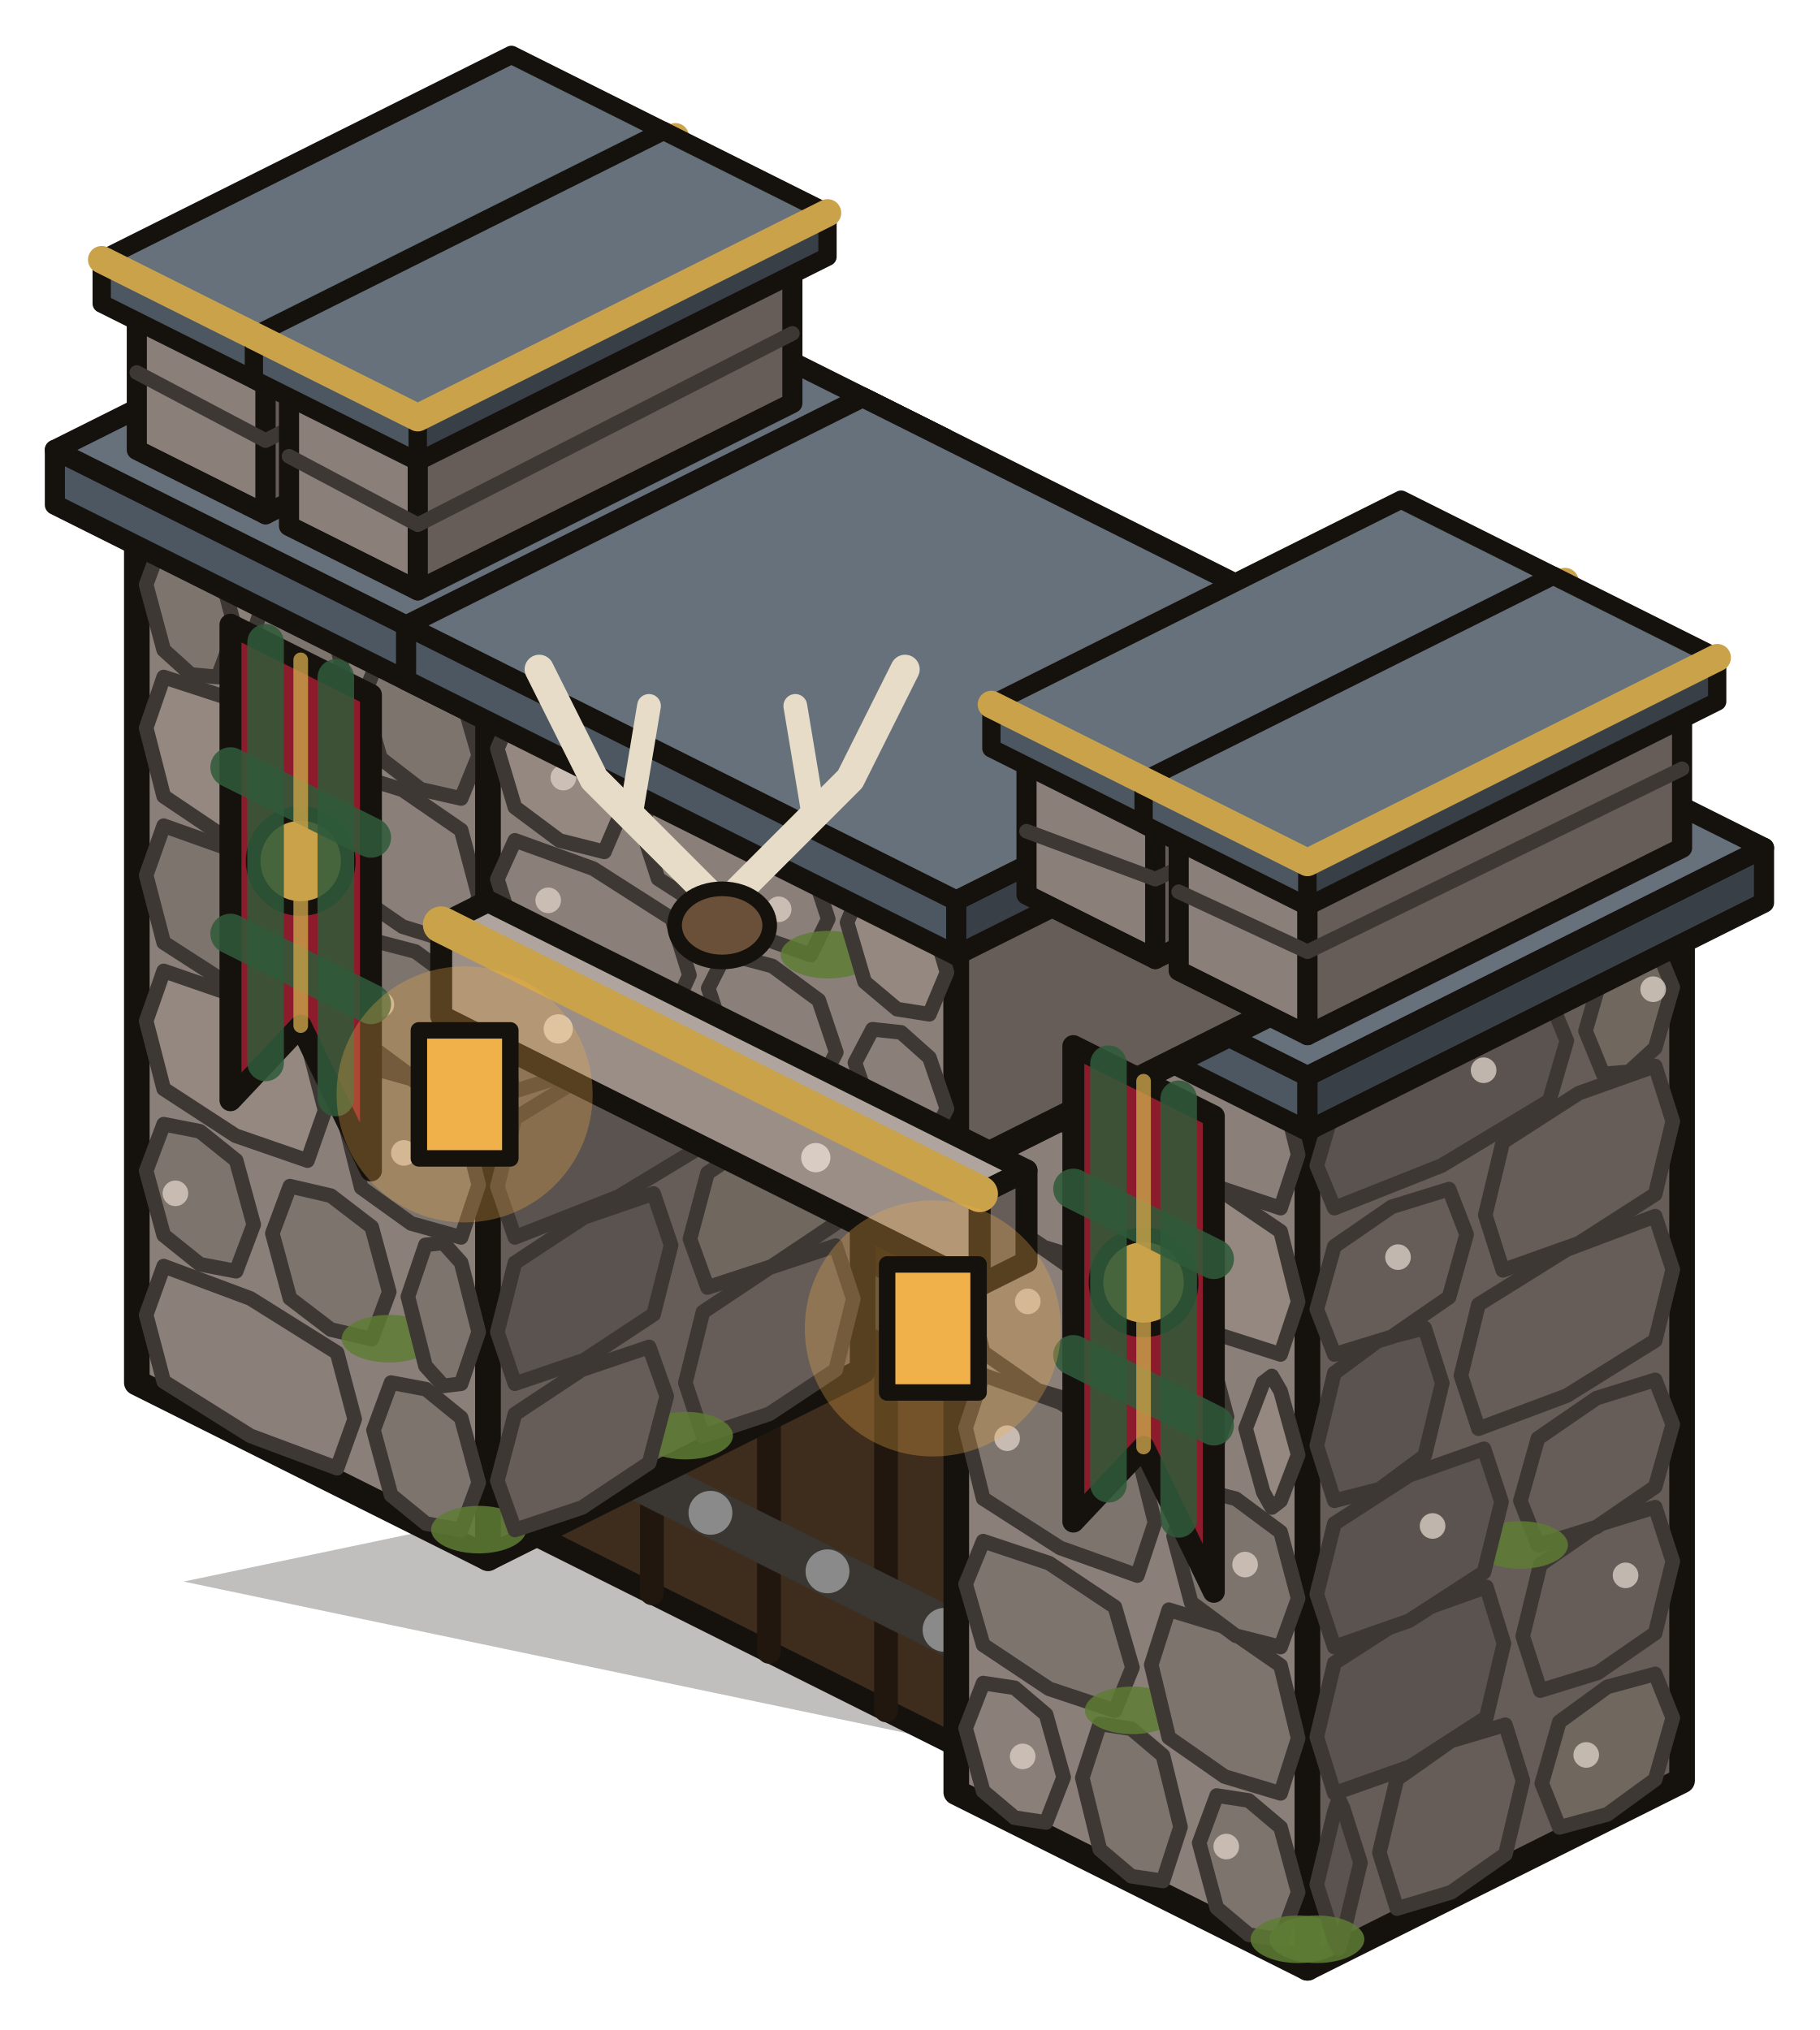
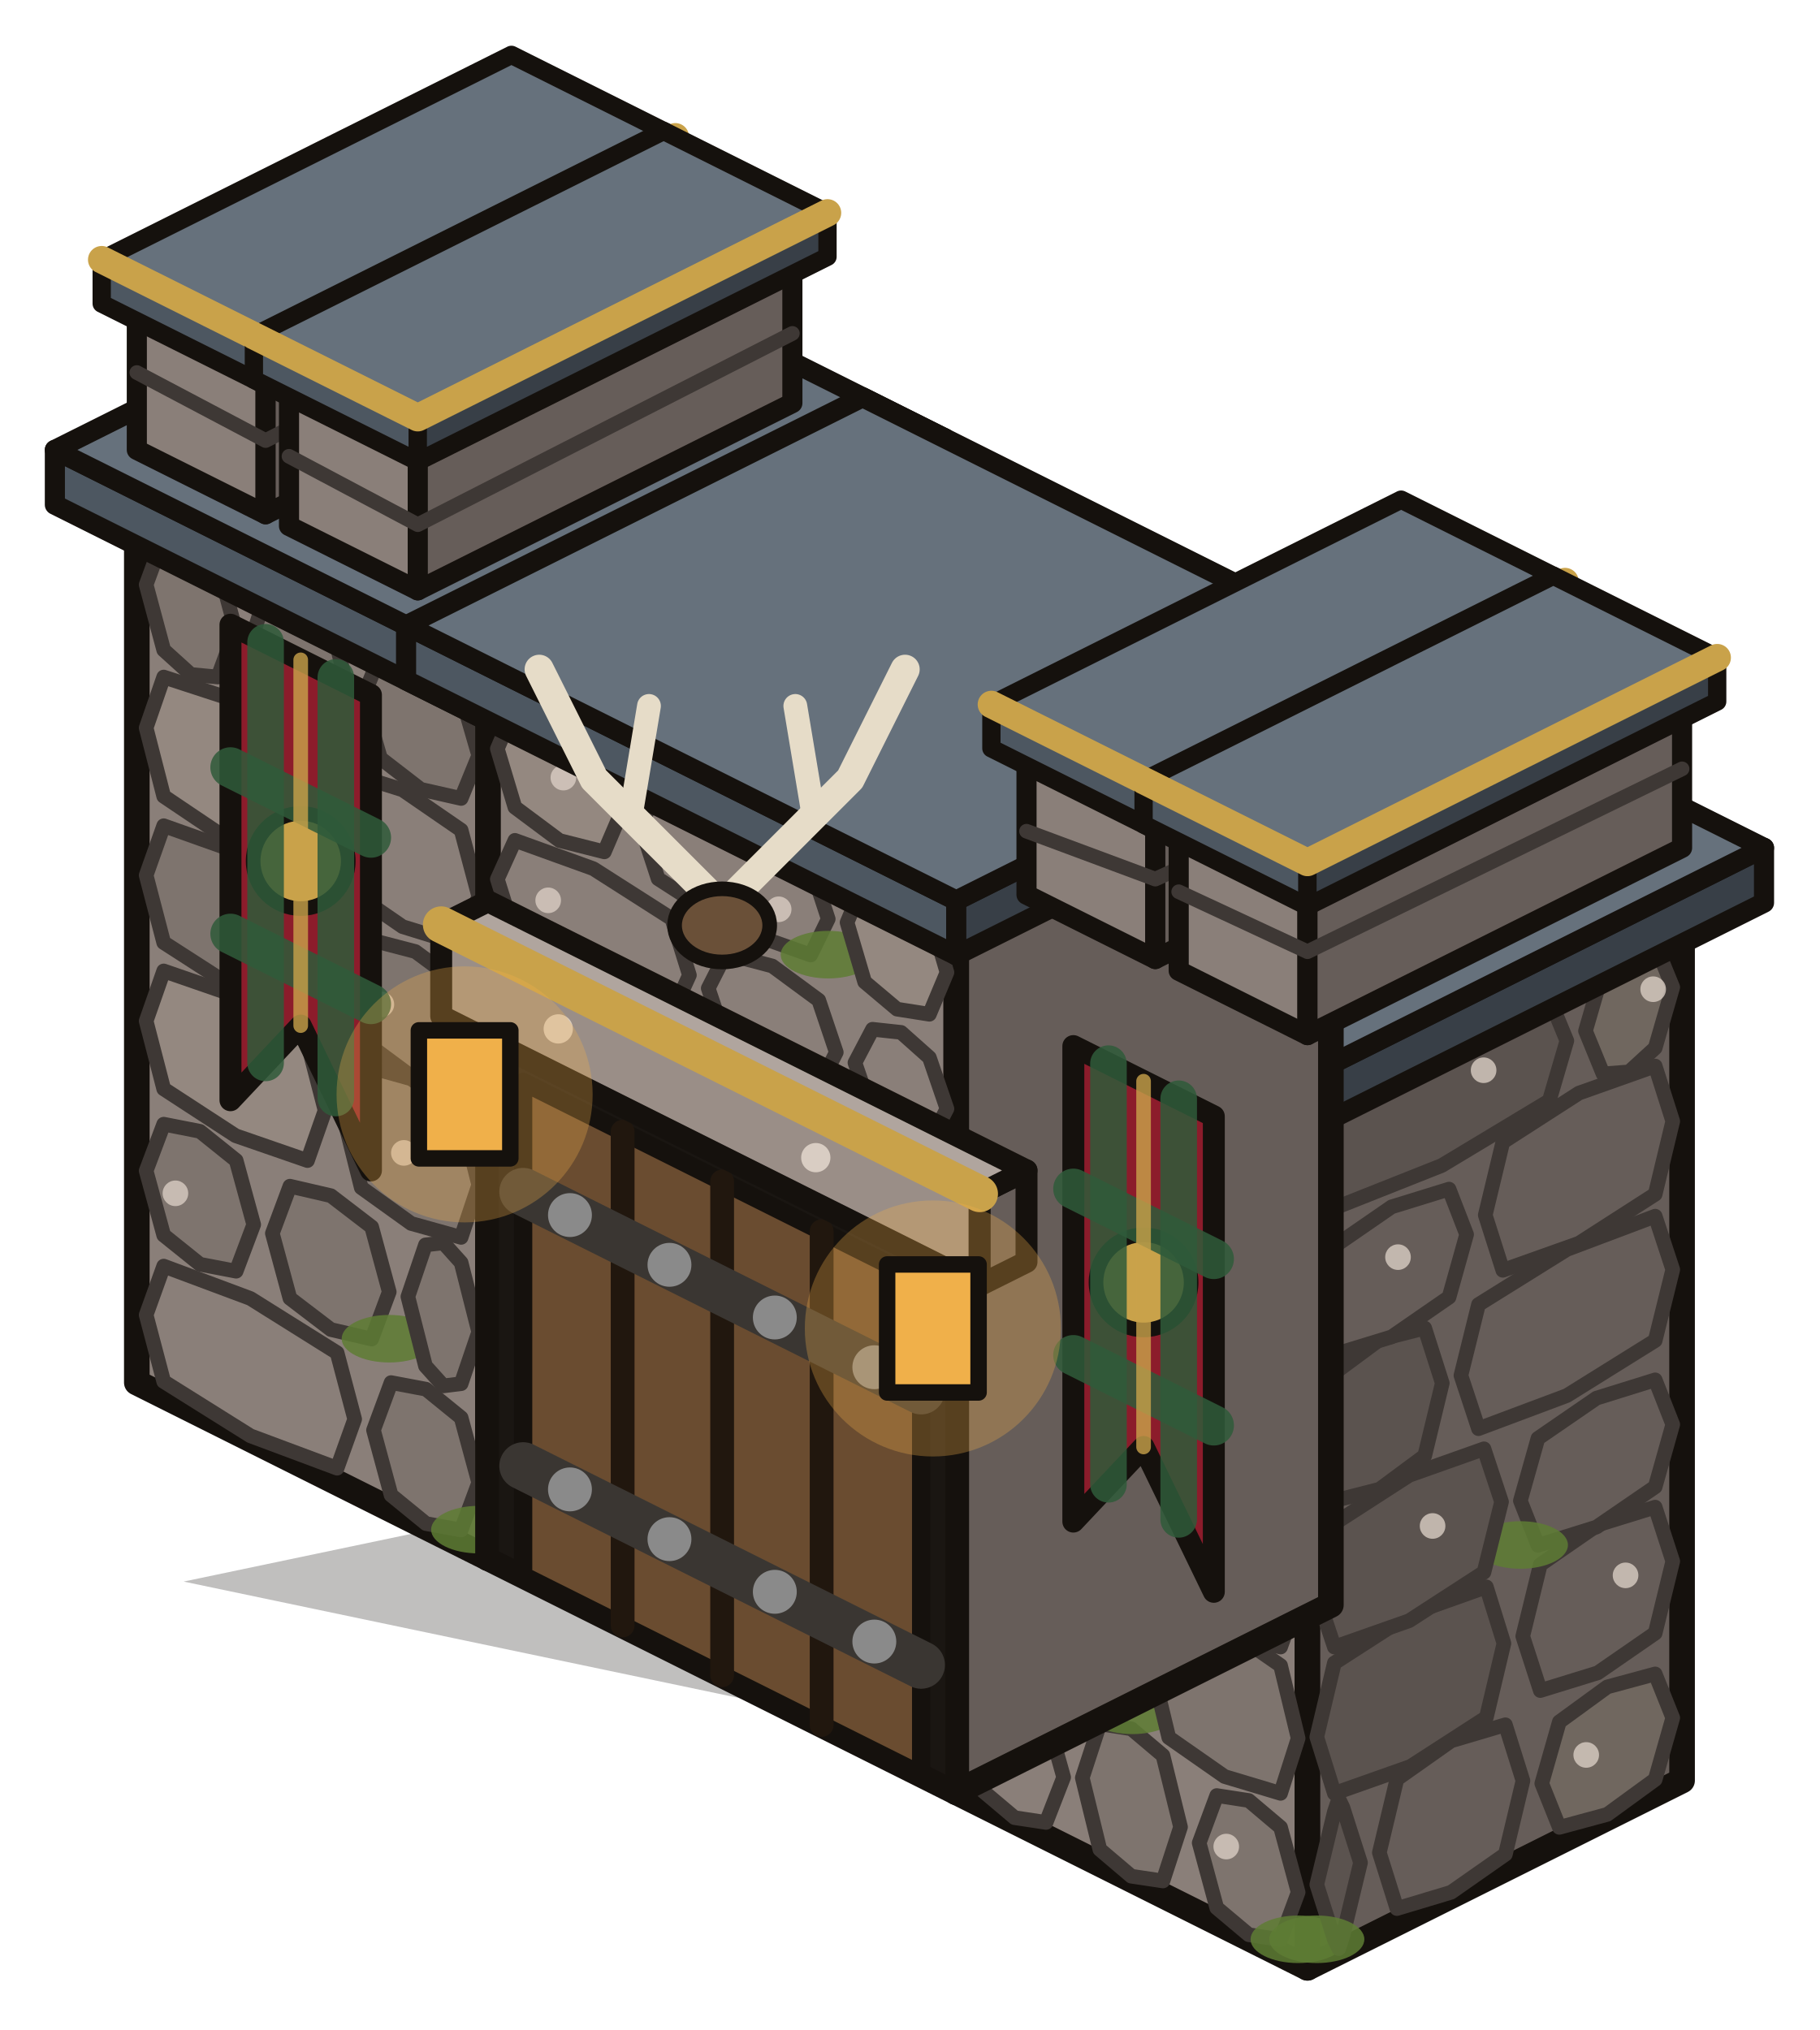
<svg xmlns="http://www.w3.org/2000/svg" width="199" height="222" viewBox="-49.72 -86.48 99.5 111">
  <polygon points="0,-8.32 39.68,0 0,8.32 -39.68,0" fill="#2a2826" opacity="0.3" />
-   <polygon points="-20.48,-2.56 5.12,10.24 5.12,-18.76 -20.48,-31.56" fill="#3e2c1c" stroke="#15110d" stroke-width="1.2" stroke-linejoin="round" />
-   <polygon points="5.12,10.24 10.24,7.68 10.24,-21.32 5.12,-18.76" fill="#2a1e12" stroke="#15110d" stroke-width="1.2" stroke-linejoin="round" />
-   <polygon points="-15.36,-34.12 10.24,-21.32 5.12,-18.76 -20.48,-31.56" fill="#6a4c30" stroke="#15110d" stroke-width="1.2" stroke-linejoin="round" />
-   <polyline points="-14.08,0.64 -14.08,-28.36" fill="none" stroke="#21170e" stroke-width="1.3" stroke-linecap="round" stroke-linejoin="round" />
-   <polyline points="-7.68,3.84 -7.68,-25.16" fill="none" stroke="#21170e" stroke-width="1.3" stroke-linecap="round" stroke-linejoin="round" />
-   <polyline points="-1.28,7.04 -1.28,-21.96" fill="none" stroke="#21170e" stroke-width="1.3" stroke-linecap="round" stroke-linejoin="round" />
-   <polyline points="-20.48,-8.56 5.12,4.24" fill="none" stroke="#3a3632" stroke-width="2.6" stroke-linecap="round" stroke-linejoin="round" />
-   <polyline points="-20.48,-24.56 5.12,-11.76" fill="none" stroke="#3a3632" stroke-width="2.6" stroke-linecap="round" stroke-linejoin="round" />
-   <ellipse cx="-17.28" cy="-6.96" rx="1.2" ry="1.2" fill="#8a8a8a" />
-   <ellipse cx="-10.88" cy="-3.76" rx="1.2" ry="1.2" fill="#8a8a8a" />
-   <ellipse cx="-4.48" cy="-0.56" rx="1.2" ry="1.2" fill="#8a8a8a" />
-   <ellipse cx="1.92" cy="2.64" rx="1.2" ry="1.2" fill="#8a8a8a" />
-   <ellipse cx="-17.28" cy="-22.96" rx="1.2" ry="1.2" fill="#8a8a8a" />
-   <ellipse cx="-10.88" cy="-19.76" rx="1.2" ry="1.2" fill="#8a8a8a" />
-   <ellipse cx="-4.48" cy="-16.56" rx="1.2" ry="1.2" fill="#8a8a8a" />
-   <ellipse cx="1.92" cy="-13.36" rx="1.2" ry="1.2" fill="#8a8a8a" />
  <polygon points="-42.24,-10.88 -23.04,-1.28 -23.04,-49.28 -42.24,-58.88" fill="#8a7f79" stroke="#15110d" stroke-width="1.4" stroke-linejoin="round" />
  <polygon points="-23.04,-1.28 -2.56,-11.52 -2.56,-59.52 -23.04,-49.28" fill="#665d59" stroke="#15110d" stroke-width="1.4" stroke-linejoin="round" />
  <polygon points="-21.76,-69.12 -2.56,-59.52 -23.04,-49.28 -42.24,-58.88" fill="#a89c95" stroke="#15110d" stroke-width="1.4" stroke-linejoin="round" />
  <polygon points="-40.77,-10.94 -36.03,-7.97 -31.29,-6.2 -30.33,-8.88 -31.29,-12.51 -36.03,-15.48 -40.77,-17.25 -41.73,-14.58" fill="#8a7f79" stroke="#3e3835" stroke-width="0.8" stroke-linejoin="round" />
  <polygon points="-28.34,-4.73 -26.43,-3.17 -24.51,-2.82 -23.55,-5.41 -24.51,-8.96 -26.43,-10.52 -28.34,-10.88 -29.3,-8.28" fill="#7e746e" stroke="#3e3835" stroke-width="0.8" stroke-linejoin="round" />
  <ellipse cx="-23.55" cy="-2.84" rx="2.6" ry="1.3" fill="#5e7c34" opacity="0.85" />
  <polygon points="-40.77,-18.94 -38.79,-17.35 -36.81,-16.97 -35.85,-19.52 -36.81,-23.03 -38.79,-24.62 -40.77,-25.01 -41.73,-22.46" fill="#7e746e" stroke="#3e3835" stroke-width="0.8" stroke-linejoin="round" />
  <ellipse cx="-40.13" cy="-21.23" rx="0.7" ry="0.7" fill="#d9cdc3" opacity="0.8" />
  <polygon points="-33.87,-15.49 -31.63,-13.78 -29.4,-13.26 -28.44,-15.84 -29.4,-19.39 -31.63,-21.1 -33.87,-21.62 -34.83,-19.04" fill="#7e746e" stroke="#3e3835" stroke-width="0.8" stroke-linejoin="round" />
  <ellipse cx="-28.44" cy="-13.28" rx="2.6" ry="1.3" fill="#5e7c34" opacity="0.85" />
  <polygon points="-26.46,-11.79 -25.48,-10.7 -24.51,-10.82 -23.55,-13.65 -24.51,-17.44 -25.48,-18.52 -26.46,-18.41 -27.42,-15.58" fill="#7e746e" stroke="#3e3835" stroke-width="0.8" stroke-linejoin="round" />
  <polygon points="-40.77,-26.94 -36.84,-24.38 -32.91,-23.02 -31.95,-25.76 -32.91,-29.47 -36.84,-32.03 -40.77,-33.39 -41.73,-30.65" fill="#948880" stroke="#3e3835" stroke-width="0.8" stroke-linejoin="round" />
  <polygon points="-29.97,-21.54 -27.24,-19.58 -24.51,-18.82 -23.55,-21.69 -24.51,-25.53 -27.24,-27.49 -29.97,-28.25 -30.93,-25.38" fill="#7e746e" stroke="#3e3835" stroke-width="0.8" stroke-linejoin="round" />
  <ellipse cx="-27.64" cy="-23.44" rx="0.7" ry="0.7" fill="#d9cdc3" opacity="0.8" />
  <polygon points="-40.77,-34.94 -36.61,-32.26 -32.44,-30.78 -31.48,-33.49 -32.44,-37.17 -36.61,-39.85 -40.77,-41.33 -41.73,-38.62" fill="#7e746e" stroke="#3e3835" stroke-width="0.8" stroke-linejoin="round" />
  <polygon points="-29.5,-29.31 -27.01,-27.46 -24.51,-26.82 -23.55,-29.23 -24.51,-32.6 -27.01,-34.45 -29.5,-35.1 -30.46,-32.68" fill="#7e746e" stroke="#3e3835" stroke-width="0.8" stroke-linejoin="round" />
  <ellipse cx="-28.87" cy="-31.56" rx="0.7" ry="0.7" fill="#d9cdc3" opacity="0.8" />
  <polygon points="-40.77,-42.94 -37.31,-40.61 -33.84,-39.48 -32.88,-42.26 -33.84,-46 -37.31,-48.33 -40.77,-49.46 -41.73,-46.68" fill="#948880" stroke="#3e3835" stroke-width="0.8" stroke-linejoin="round" />
  <polygon points="-30.9,-38.01 -27.71,-35.81 -24.51,-34.82 -23.55,-37.47 -24.51,-41.09 -27.71,-43.29 -30.9,-44.29 -31.86,-41.63" fill="#8a7f79" stroke="#3e3835" stroke-width="0.8" stroke-linejoin="round" />
  <polygon points="-40.77,-50.94 -39.29,-49.6 -37.81,-49.46 -36.85,-52.07 -37.81,-55.64 -39.29,-56.98 -40.77,-57.12 -41.73,-54.51" fill="#7e746e" stroke="#3e3835" stroke-width="0.8" stroke-linejoin="round" />
  <polygon points="-34.86,-47.99 -33.36,-46.64 -31.86,-46.49 -30.9,-49.52 -31.86,-53.5 -33.36,-54.85 -34.86,-55 -35.82,-51.98" fill="#7e746e" stroke="#3e3835" stroke-width="0.8" stroke-linejoin="round" />
  <polygon points="-28.92,-45.02 -26.72,-43.32 -24.51,-42.82 -23.55,-45.17 -24.51,-48.49 -26.72,-50.19 -28.92,-50.69 -29.88,-48.34" fill="#7e746e" stroke="#3e3835" stroke-width="0.8" stroke-linejoin="round" />
  <polygon points="-4.03,-11.58 -7.66,-9.17 -11.29,-7.96 -12.25,-10.87 -11.29,-14.74 -7.66,-17.16 -4.03,-18.37 -3.07,-15.46" fill="#665d59" stroke="#3e3835" stroke-width="0.8" stroke-linejoin="round" />
  <ellipse cx="-12.25" cy="-7.98" rx="2.6" ry="1.3" fill="#5e7c34" opacity="0.85" />
  <polygon points="-14.23,-6.49 -17.9,-4.05 -21.57,-2.82 -22.53,-5.51 -21.57,-9.16 -17.9,-11.59 -14.23,-12.83 -13.27,-10.14" fill="#665d59" stroke="#3e3835" stroke-width="0.8" stroke-linejoin="round" />
  <polygon points="-4.03,-19.58 -7.54,-17.23 -11.04,-16.08 -12,-18.73 -11.04,-22.34 -7.54,-24.69 -4.03,-25.85 -3.07,-23.2" fill="#70675f" stroke="#3e3835" stroke-width="0.8" stroke-linejoin="round" />
  <polygon points="-13.99,-14.61 -17.78,-12.11 -21.57,-10.82 -22.53,-13.64 -21.57,-17.43 -17.78,-19.92 -13.99,-21.22 -13.03,-18.39" fill="#5b534f" stroke="#3e3835" stroke-width="0.8" stroke-linejoin="round" />
  <polygon points="-4.03,-27.58 -5.66,-26.17 -7.28,-25.96 -8.24,-28.56 -7.28,-32.13 -5.66,-33.54 -4.03,-33.75 -3.07,-31.15" fill="#665d59" stroke="#3e3835" stroke-width="0.8" stroke-linejoin="round" />
  <polygon points="-10.22,-24.49 -15.9,-21.05 -21.57,-18.82 -22.53,-21.6 -21.57,-25.34 -15.9,-28.78 -10.22,-31.01 -9.26,-28.23" fill="#5b534f" stroke="#3e3835" stroke-width="0.8" stroke-linejoin="round" />
  <polygon points="-4.03,-35.58 -8.03,-32.98 -12.03,-31.58 -12.99,-34.66 -12.03,-38.69 -8.03,-41.29 -4.03,-42.69 -3.07,-39.62" fill="#70675f" stroke="#3e3835" stroke-width="0.8" stroke-linejoin="round" />
  <ellipse cx="-10.81" cy="-35.78" rx="0.7" ry="0.7" fill="#d9cdc3" opacity="0.8" />
  <polygon points="-14.98,-30.11 -18.27,-27.86 -21.57,-26.82 -22.53,-29.44 -21.57,-33.02 -18.27,-35.27 -14.98,-36.31 -14.02,-33.69" fill="#665d59" stroke="#3e3835" stroke-width="0.8" stroke-linejoin="round" />
  <polygon points="-4.03,-43.58 -7.92,-41.04 -11.81,-39.7 -12.77,-42.31 -11.81,-45.89 -7.92,-48.43 -4.03,-49.77 -3.07,-47.16" fill="#665d59" stroke="#3e3835" stroke-width="0.8" stroke-linejoin="round" />
  <polygon points="-14.75,-38.22 -18.16,-35.92 -21.57,-34.82 -22.53,-37.31 -21.57,-40.77 -18.16,-43.08 -14.75,-44.18 -13.79,-41.68" fill="#665d59" stroke="#3e3835" stroke-width="0.8" stroke-linejoin="round" />
  <ellipse cx="-15.93" cy="-41.35" rx="0.7" ry="0.7" fill="#d9cdc3" opacity="0.8" />
  <polygon points="-4.03,-51.58 -8.76,-48.62 -13.49,-46.85 -14.45,-49.77 -13.49,-53.65 -8.76,-56.62 -4.03,-58.38 -3.07,-55.46" fill="#70675f" stroke="#3e3835" stroke-width="0.8" stroke-linejoin="round" />
  <ellipse cx="-6.18" cy="-54.78" rx="0.7" ry="0.7" fill="#d9cdc3" opacity="0.8" />
  <polygon points="-16.44,-45.38 -19,-43.5 -21.57,-42.82 -22.53,-45.18 -21.57,-48.5 -19,-50.39 -16.44,-51.07 -15.48,-48.71" fill="#5b534f" stroke="#3e3835" stroke-width="0.8" stroke-linejoin="round" />
  <polygon points="-46.72,-58.88 -23.04,-47.04 -23.04,-50.04 -46.72,-61.88" fill="#4d5761" stroke="#15110d" stroke-width="1.1" stroke-linejoin="round" />
  <polygon points="-23.04,-47.04 1.92,-59.52 1.92,-62.52 -23.04,-50.04" fill="#383f47" stroke="#15110d" stroke-width="1.1" stroke-linejoin="round" />
  <polygon points="-21.76,-74.36 1.92,-62.52 -23.04,-50.04 -46.72,-61.88" fill="#66717c" stroke="#15110d" stroke-width="1.1" stroke-linejoin="round" />
  <polygon points="2.56,11.52 21.76,21.12 21.76,-26.88 2.56,-36.48" fill="#8a7f79" stroke="#15110d" stroke-width="1.4" stroke-linejoin="round" />
  <polygon points="21.76,21.12 42.24,10.88 42.24,-37.12 21.76,-26.88" fill="#665d59" stroke="#15110d" stroke-width="1.4" stroke-linejoin="round" />
  <polygon points="23.04,-46.72 42.24,-37.12 21.76,-26.88 2.56,-36.48" fill="#a89c95" stroke="#15110d" stroke-width="1.4" stroke-linejoin="round" />
  <polygon points="4.03,11.46 5.75,12.91 7.47,13.17 8.43,10.7 7.47,7.27 5.75,5.81 4.03,5.55 3.07,8.02" fill="#8a7f79" stroke="#3e3835" stroke-width="0.8" stroke-linejoin="round" />
  <ellipse cx="6.19" cy="9.56" rx="0.7" ry="0.7" fill="#d9cdc3" opacity="0.8" />
  <polygon points="10.41,14.65 12.13,16.11 13.86,16.37 14.82,13.42 13.86,9.51 12.13,8.05 10.41,7.78 9.45,10.73" fill="#7e746e" stroke="#3e3835" stroke-width="0.8" stroke-linejoin="round" />
  <polygon points="16.8,17.84 18.55,19.31 20.29,19.58 21.25,16.99 20.29,13.44 18.55,11.97 16.8,11.7 15.84,14.29" fill="#7e746e" stroke="#3e3835" stroke-width="0.8" stroke-linejoin="round" />
  <ellipse cx="17.32" cy="14.49" rx="0.7" ry="0.7" fill="#d9cdc3" opacity="0.8" />
  <ellipse cx="21.25" cy="19.56" rx="2.6" ry="1.3" fill="#5e7c34" opacity="0.85" />
  <polygon points="4.03,3.46 7.63,5.86 11.23,7.06 12.19,4.7 11.23,1.39 7.63,-1.01 4.03,-2.21 3.07,0.14" fill="#7e746e" stroke="#3e3835" stroke-width="0.8" stroke-linejoin="round" />
  <ellipse cx="12.19" cy="7.04" rx="2.6" ry="1.3" fill="#5e7c34" opacity="0.85" />
  <polygon points="14.18,8.53 17.23,10.66 20.29,11.58 21.25,8.57 20.29,4.59 17.23,2.47 14.18,1.54 13.22,4.55" fill="#7e746e" stroke="#3e3835" stroke-width="0.8" stroke-linejoin="round" />
  <polygon points="4.03,-4.54 8.24,-1.84 12.46,-0.33 13.42,-3.23 12.46,-7.09 8.24,-9.79 4.03,-11.3 3.07,-8.4" fill="#7e746e" stroke="#3e3835" stroke-width="0.8" stroke-linejoin="round" />
  <ellipse cx="5.34" cy="-7.84" rx="0.7" ry="0.7" fill="#d9cdc3" opacity="0.8" />
  <polygon points="15.4,1.14 17.84,2.96 20.29,3.58 21.25,0.92 20.29,-2.71 17.84,-4.53 15.4,-5.15 14.44,-2.49" fill="#7e746e" stroke="#3e3835" stroke-width="0.8" stroke-linejoin="round" />
  <ellipse cx="18.35" cy="-0.93" rx="0.7" ry="0.7" fill="#d9cdc3" opacity="0.8" />
  <polygon points="4.03,-12.54 7,-10.46 9.97,-9.57 10.93,-12.48 9.97,-16.35 7,-18.44 4.03,-19.32 3.07,-16.41" fill="#8a7f79" stroke="#3e3835" stroke-width="0.8" stroke-linejoin="round" />
  <ellipse cx="6.47" cy="-15.32" rx="0.7" ry="0.7" fill="#d9cdc3" opacity="0.8" />
  <polygon points="12.92,-8.1 14.66,-6.63 16.4,-6.36 17.36,-9.01 16.4,-12.62 14.66,-14.09 12.92,-14.36 11.96,-11.71" fill="#8a7f79" stroke="#3e3835" stroke-width="0.8" stroke-linejoin="round" />
  <ellipse cx="13.75" cy="-10.61" rx="0.7" ry="0.7" fill="#d9cdc3" opacity="0.8" />
  <polygon points="19.34,-4.89 19.81,-4.05 20.29,-4.42 21.25,-6.93 20.29,-10.41 19.81,-11.24 19.34,-10.88 18.38,-8.37" fill="#948880" stroke="#3e3835" stroke-width="0.8" stroke-linejoin="round" />
  <polygon points="4.03,-20.54 7.34,-18.29 10.65,-17.24 11.61,-19.86 10.65,-23.45 7.34,-25.7 4.03,-26.75 3.07,-24.13" fill="#8a7f79" stroke="#3e3835" stroke-width="0.8" stroke-linejoin="round" />
  <polygon points="13.59,-15.76 16.94,-13.49 20.29,-12.42 21.25,-15.3 20.29,-19.15 16.94,-21.43 13.59,-22.5 12.63,-19.61" fill="#948880" stroke="#3e3835" stroke-width="0.8" stroke-linejoin="round" />
  <polygon points="4.03,-28.54 7.05,-26.44 10.07,-25.53 11.03,-27.95 10.07,-31.33 7.05,-33.44 4.03,-34.35 3.07,-31.93" fill="#8a7f79" stroke="#3e3835" stroke-width="0.8" stroke-linejoin="round" />
  <polygon points="13.01,-24.05 16.65,-21.64 20.29,-20.42 21.25,-23.34 20.29,-27.22 16.65,-29.64 13.01,-30.86 12.05,-27.93" fill="#8a7f79" stroke="#3e3835" stroke-width="0.8" stroke-linejoin="round" />
  <polygon points="40.77,10.82 38.15,12.73 35.53,13.44 34.57,11.04 35.53,7.67 38.15,5.76 40.77,5.05 41.73,7.45" fill="#70675f" stroke="#3e3835" stroke-width="0.8" stroke-linejoin="round" />
  <ellipse cx="37" cy="9.48" rx="0.7" ry="0.7" fill="#d9cdc3" opacity="0.8" />
  <polygon points="32.58,14.91 29.61,16.99 26.65,17.88 25.69,14.82 26.65,10.8 29.61,8.71 32.58,7.83 33.54,10.89" fill="#665d59" stroke="#3e3835" stroke-width="0.8" stroke-linejoin="round" />
  <polygon points="23.7,19.35 23.47,20.07 23.23,19.58 22.27,16.57 23.23,12.59 23.47,11.88 23.7,12.36 24.66,15.37" fill="#5b534f" stroke="#3e3835" stroke-width="0.8" stroke-linejoin="round" />
  <ellipse cx="22.27" cy="19.56" rx="2.6" ry="1.3" fill="#5e7c34" opacity="0.85" />
  <polygon points="40.77,2.82 37.63,4.99 34.49,5.96 33.53,2.99 34.49,-0.93 37.63,-3.1 40.77,-4.07 41.73,-1.11" fill="#665d59" stroke="#3e3835" stroke-width="0.8" stroke-linejoin="round" />
  <ellipse cx="39.15" cy="-0.34" rx="0.7" ry="0.7" fill="#d9cdc3" opacity="0.8" />
  <polygon points="31.54,7.43 27.39,10.11 23.23,11.58 22.27,8.5 23.23,4.45 27.39,1.77 31.54,0.29 32.5,3.38" fill="#5b534f" stroke="#3e3835" stroke-width="0.8" stroke-linejoin="round" />
  <polygon points="40.77,-5.18 37.56,-2.98 34.36,-1.98 33.4,-4.42 34.36,-7.83 37.56,-10.03 40.77,-11.03 41.73,-8.59" fill="#665d59" stroke="#3e3835" stroke-width="0.8" stroke-linejoin="round" />
  <ellipse cx="33.4" cy="-2" rx="2.6" ry="1.3" fill="#5e7c34" opacity="0.85" />
  <polygon points="31.41,-0.51 27.32,2.14 23.23,3.58 22.27,0.69 23.23,-3.17 27.32,-5.81 31.41,-7.26 32.37,-4.36" fill="#5b534f" stroke="#3e3835" stroke-width="0.8" stroke-linejoin="round" />
  <ellipse cx="28.6" cy="-3.04" rx="0.7" ry="0.7" fill="#d9cdc3" opacity="0.8" />
  <polygon points="40.77,-13.18 35.94,-10.17 31.11,-8.36 30.15,-11.27 31.11,-15.15 35.94,-18.16 40.77,-19.98 41.73,-17.06" fill="#665d59" stroke="#3e3835" stroke-width="0.8" stroke-linejoin="round" />
  <polygon points="28.17,-6.88 25.7,-5.05 23.23,-4.42 22.27,-7.43 23.23,-11.4 25.7,-13.23 28.17,-13.86 29.13,-10.85" fill="#5b534f" stroke="#3e3835" stroke-width="0.8" stroke-linejoin="round" />
  <polygon points="40.77,-21.18 36.6,-18.5 32.44,-17.02 31.48,-20.04 32.44,-24.03 36.6,-26.71 40.77,-28.19 41.73,-25.17" fill="#665d59" stroke="#3e3835" stroke-width="0.8" stroke-linejoin="round" />
  <polygon points="29.5,-15.55 26.36,-13.38 23.23,-12.42 22.27,-14.89 23.23,-18.33 26.36,-20.49 29.5,-21.46 30.46,-18.98" fill="#665d59" stroke="#3e3835" stroke-width="0.8" stroke-linejoin="round" />
  <ellipse cx="26.71" cy="-17.74" rx="0.7" ry="0.7" fill="#d9cdc3" opacity="0.8" />
  <polygon points="40.77,-29.18 39.34,-27.87 37.92,-27.76 36.96,-30.11 37.92,-33.42 39.34,-34.74 40.77,-34.85 41.73,-32.5" fill="#70675f" stroke="#3e3835" stroke-width="0.8" stroke-linejoin="round" />
  <ellipse cx="40.66" cy="-32.39" rx="0.7" ry="0.7" fill="#d9cdc3" opacity="0.8" />
  <polygon points="34.98,-26.29 29.1,-22.75 23.23,-20.42 22.27,-22.74 23.23,-26.02 29.1,-29.56 34.98,-31.9 35.94,-29.57" fill="#5b534f" stroke="#3e3835" stroke-width="0.8" stroke-linejoin="round" />
  <ellipse cx="31.39" cy="-27.96" rx="0.7" ry="0.7" fill="#d9cdc3" opacity="0.8" />
  <polygon points="-1.92,-36.48 21.76,-24.64 21.76,-27.64 -1.92,-39.48" fill="#4d5761" stroke="#15110d" stroke-width="1.1" stroke-linejoin="round" />
  <polygon points="21.76,-24.64 46.72,-37.12 46.72,-40.12 21.76,-27.64" fill="#383f47" stroke="#15110d" stroke-width="1.1" stroke-linejoin="round" />
  <polygon points="23.04,-51.96 46.72,-40.12 21.76,-27.64 -1.92,-39.48" fill="#66717c" stroke="#15110d" stroke-width="1.1" stroke-linejoin="round" />
-   <polygon points="-23.04,-35.28 2.56,-22.48 2.56,-36.48 -23.04,-49.28" fill="#8a7f79" stroke="#15110d" stroke-width="1.4" stroke-linejoin="round" />
-   <polygon points="2.56,-22.48 23.04,-32.72 23.04,-46.72 2.56,-36.48" fill="#665d59" stroke="#15110d" stroke-width="1.4" stroke-linejoin="round" />
+   <polygon points="-23.04,-1.28 2.56,11.52 2.56,-36.48 -23.04,-49.28" fill="#8a7f79" stroke="#15110d" stroke-width="1.4" stroke-linejoin="round" />
+   <polygon points="2.56,11.52 23.04,1.28 23.04,-46.72 2.56,-36.48" fill="#665d59" stroke="#15110d" stroke-width="1.4" stroke-linejoin="round" />
  <polygon points="-2.56,-59.52 23.04,-46.72 2.56,-36.48 -23.04,-49.28" fill="#a89c95" stroke="#15110d" stroke-width="1.4" stroke-linejoin="round" />
  <polygon points="-21.57,-35.34 -17.28,-32.6 -12.99,-31.05 -12.03,-33.16 -12.99,-36.24 -17.28,-38.98 -21.57,-40.53 -22.53,-38.41" fill="#8a7f79" stroke="#3e3835" stroke-width="0.8" stroke-linejoin="round" />
  <ellipse cx="-19.75" cy="-37.25" rx="0.7" ry="0.7" fill="#d9cdc3" opacity="0.8" />
  <polygon points="-10.04,-29.58 -7.5,-27.71 -4.96,-27.04 -4,-28.94 -4.96,-31.79 -7.5,-33.66 -10.04,-34.33 -11,-32.44" fill="#8a7f79" stroke="#3e3835" stroke-width="0.8" stroke-linejoin="round" />
  <polygon points="-2.02,-25.57 -0.46,-24.19 1.09,-24.02 2.05,-25.85 1.09,-28.65 -0.46,-30.03 -2.02,-30.2 -2.98,-28.37" fill="#8a7f79" stroke="#3e3835" stroke-width="0.8" stroke-linejoin="round" />
  <polygon points="-21.57,-42.34 -19.13,-40.52 -16.68,-39.9 -15.72,-42.14 -16.68,-45.34 -19.13,-47.16 -21.57,-47.78 -22.53,-45.54" fill="#948880" stroke="#3e3835" stroke-width="0.8" stroke-linejoin="round" />
  <ellipse cx="-18.92" cy="-43.96" rx="0.7" ry="0.7" fill="#d9cdc3" opacity="0.8" />
  <polygon points="-13.74,-38.43 -9.57,-35.74 -5.4,-34.26 -4.44,-36.23 -5.4,-39.16 -9.57,-41.84 -13.74,-43.33 -14.7,-41.36" fill="#8a7f79" stroke="#3e3835" stroke-width="0.8" stroke-linejoin="round" />
  <ellipse cx="-7.15" cy="-36.76" rx="0.7" ry="0.7" fill="#d9cdc3" opacity="0.8" />
  <ellipse cx="-4.44" cy="-34.28" rx="2.6" ry="1.3" fill="#5e7c34" opacity="0.85" />
  <polygon points="-2.45,-32.79 -0.68,-31.3 1.09,-31.02 2.05,-33.31 1.09,-36.57 -0.68,-38.06 -2.45,-38.34 -3.41,-36.04" fill="#948880" stroke="#3e3835" stroke-width="0.8" stroke-linejoin="round" />
  <polygon points="-27.52,-49.28 2.56,-34.24 2.56,-37.24 -27.52,-52.28" fill="#4d5761" stroke="#15110d" stroke-width="1.1" stroke-linejoin="round" />
  <polygon points="2.56,-34.24 27.52,-46.72 27.52,-49.72 2.56,-37.24" fill="#383f47" stroke="#15110d" stroke-width="1.1" stroke-linejoin="round" />
  <polygon points="-2.56,-64.76 27.52,-49.72 2.56,-37.24 -27.52,-52.28" fill="#66717c" stroke="#15110d" stroke-width="1.1" stroke-linejoin="round" />
+   <polygon points="-23.04,-1.28 2.56,11.52 2.56,-17.48 -23.04,-30.28" fill="#1a1612" stroke="#15110d" stroke-width="1.2" stroke-linejoin="round" />
+   <polygon points="-21.12,-0.32 0.64,10.56 0.64,-16.44 -21.12,-27.32" fill="#6a4c30" stroke="#15110d" stroke-width="1" stroke-linejoin="round" />
+   <polyline points="-15.68,2.4 -15.68,-24.6" fill="none" stroke="#21170e" stroke-width="1.3" stroke-linecap="round" stroke-linejoin="round" />
+   <polyline points="-10.24,5.12 -10.24,-21.88" fill="none" stroke="#21170e" stroke-width="1.3" stroke-linecap="round" stroke-linejoin="round" />
+   <polyline points="-4.8,7.84 -4.8,-19.16" fill="none" stroke="#21170e" stroke-width="1.3" stroke-linecap="round" stroke-linejoin="round" />
+   <polyline points="-21.12,-6.32 0.64,4.56" fill="none" stroke="#3a3632" stroke-width="2.6" stroke-linecap="round" stroke-linejoin="round" />
+   <polyline points="-21.12,-21.32 0.64,-10.44" fill="none" stroke="#3a3632" stroke-width="2.6" stroke-linecap="round" stroke-linejoin="round" />
+   <ellipse cx="-18.56" cy="-5.04" rx="1.2" ry="1.2" fill="#8a8a8a" />
+   <ellipse cx="-13.12" cy="-2.32" rx="1.2" ry="1.2" fill="#8a8a8a" />
+   <ellipse cx="-7.36" cy="0.56" rx="1.2" ry="1.2" fill="#8a8a8a" />
+   <ellipse cx="-1.92" cy="3.28" rx="1.2" ry="1.2" fill="#8a8a8a" />
+   <ellipse cx="-18.56" cy="-20.04" rx="1.2" ry="1.2" fill="#8a8a8a" />
+   <ellipse cx="-13.12" cy="-17.32" rx="1.2" ry="1.2" fill="#8a8a8a" />
+   <ellipse cx="-7.36" cy="-14.44" rx="1.2" ry="1.2" fill="#8a8a8a" />
+   <ellipse cx="-1.92" cy="-11.72" rx="1.2" ry="1.2" fill="#8a8a8a" />
  <polygon points="-25.6,-30.92 3.84,-16.2 3.84,-21.2 -25.6,-35.92" fill="#9a8e87" stroke="#15110d" stroke-width="1.2" stroke-linejoin="round" />
  <polygon points="3.84,-16.2 6.4,-17.48 6.4,-22.48 3.84,-21.2" fill="#665d59" stroke="#15110d" stroke-width="1.2" stroke-linejoin="round" />
  <polygon points="-23.04,-37.2 6.4,-22.48 3.84,-21.2 -25.6,-35.92" fill="#b0a59e" stroke="#15110d" stroke-width="1.2" stroke-linejoin="round" />
  <ellipse cx="-19.2" cy="-30.22" rx="0.8" ry="0.8" fill="#d9cdc3" />
  <ellipse cx="-5.12" cy="-23.18" rx="0.8" ry="0.8" fill="#d9cdc3" />
  <polygon points="-37.12,-52.32 -29.44,-48.48 -29.44,-22.48 -33.28,-30.4 -37.12,-26.32" fill="#8c1c2b" stroke="#15110d" stroke-width="1.2" stroke-linejoin="round" />
  <ellipse cx="-33.28" cy="-39.4" rx="2.6" ry="2.6" fill="#c9a24a" stroke="#15110d" stroke-width="0.8" />
  <polyline points="-37.12,-44.52 -29.44,-40.68" fill="none" stroke="#2f5a3a" stroke-width="2.2" stroke-linecap="round" stroke-linejoin="round" opacity="0.85" />
  <polyline points="-37.12,-35.42 -29.44,-31.58" fill="none" stroke="#2f5a3a" stroke-width="2.2" stroke-linecap="round" stroke-linejoin="round" opacity="0.85" />
  <polyline points="-35.2,-51.36 -35.2,-28.36" fill="none" stroke="#2f5a3a" stroke-width="2" stroke-linecap="round" stroke-linejoin="round" opacity="0.85" />
  <polyline points="-31.36,-49.44 -31.36,-26.44" fill="none" stroke="#2f5a3a" stroke-width="2" stroke-linecap="round" stroke-linejoin="round" opacity="0.85" />
  <polyline points="-33.28,-50.4 -33.28,-30.4" fill="none" stroke="#c9a24a" stroke-width="0.8" stroke-linecap="round" stroke-linejoin="round" opacity="0.8" />
  <polygon points="8.96,-29.28 16.64,-25.44 16.64,0.56 12.8,-7.36 8.96,-3.28" fill="#8c1c2b" stroke="#15110d" stroke-width="1.2" stroke-linejoin="round" />
  <ellipse cx="12.8" cy="-16.36" rx="2.6" ry="2.6" fill="#c9a24a" stroke="#15110d" stroke-width="0.8" />
  <polyline points="8.96,-21.48 16.64,-17.64" fill="none" stroke="#2f5a3a" stroke-width="2.2" stroke-linecap="round" stroke-linejoin="round" opacity="0.85" />
  <polyline points="8.96,-12.38 16.64,-8.54" fill="none" stroke="#2f5a3a" stroke-width="2.2" stroke-linecap="round" stroke-linejoin="round" opacity="0.85" />
  <polyline points="10.88,-28.32 10.88,-5.32" fill="none" stroke="#2f5a3a" stroke-width="2" stroke-linecap="round" stroke-linejoin="round" opacity="0.85" />
  <polyline points="14.72,-26.4 14.72,-3.4" fill="none" stroke="#2f5a3a" stroke-width="2" stroke-linecap="round" stroke-linejoin="round" opacity="0.85" />
  <polyline points="12.8,-27.36 12.8,-7.36" fill="none" stroke="#c9a24a" stroke-width="0.8" stroke-linecap="round" stroke-linejoin="round" opacity="0.8" />
  <polygon points="-42.24,-61.88 -35.2,-58.36 -35.2,-66.36 -42.24,-69.88" fill="#8a7f79" stroke="#15110d" stroke-width="1.1" stroke-linejoin="round" />
  <polygon points="-35.2,-58.36 -14.72,-68.6 -14.72,-76.6 -35.2,-66.36" fill="#665d59" stroke="#15110d" stroke-width="1.1" stroke-linejoin="round" />
  <polygon points="-21.76,-80.12 -14.72,-76.6 -35.2,-66.36 -42.24,-69.88" fill="#a89c95" stroke="#15110d" stroke-width="1.1" stroke-linejoin="round" />
  <polyline points="-42.24,-66.11 -35.2,-62.39 -14.72,-72.83" fill="none" stroke="#3e3835" stroke-width="0.8" stroke-linecap="round" stroke-linejoin="round" />
  <polygon points="-44.16,-69.88 -35.2,-65.4 -35.2,-67.8 -44.16,-72.28" fill="#4d5761" stroke="#15110d" stroke-width="1" stroke-linejoin="round" />
  <polygon points="-35.2,-65.4 -12.8,-76.6 -12.8,-79 -35.2,-67.8" fill="#383f47" stroke="#15110d" stroke-width="1" stroke-linejoin="round" />
  <polygon points="-21.76,-83.48 -12.8,-79 -35.2,-67.8 -44.16,-72.28" fill="#66717c" stroke="#15110d" stroke-width="1" stroke-linejoin="round" />
  <polyline points="-44.16,-72.28 -35.2,-67.8 -12.8,-79" fill="none" stroke="#c9a24a" stroke-width="1.5" stroke-linecap="round" stroke-linejoin="round" />
  <polygon points="-33.92,-57.72 -26.88,-54.2 -26.88,-62.2 -33.92,-65.72" fill="#8a7f79" stroke="#15110d" stroke-width="1.1" stroke-linejoin="round" />
  <polygon points="-26.88,-54.2 -6.4,-64.44 -6.4,-72.44 -26.88,-62.2" fill="#665d59" stroke="#15110d" stroke-width="1.1" stroke-linejoin="round" />
  <polygon points="-13.44,-75.96 -6.4,-72.44 -26.88,-62.2 -33.92,-65.72" fill="#a89c95" stroke="#15110d" stroke-width="1.1" stroke-linejoin="round" />
  <polyline points="-33.92,-61.53 -26.88,-57.79 -6.4,-68.25" fill="none" stroke="#3e3835" stroke-width="0.8" stroke-linecap="round" stroke-linejoin="round" />
  <polygon points="-35.84,-65.72 -26.88,-61.24 -26.88,-63.64 -35.84,-68.12" fill="#4d5761" stroke="#15110d" stroke-width="1" stroke-linejoin="round" />
  <polygon points="-26.88,-61.24 -4.48,-72.44 -4.48,-74.84 -26.88,-63.64" fill="#383f47" stroke="#15110d" stroke-width="1" stroke-linejoin="round" />
  <polygon points="-13.44,-79.32 -4.48,-74.84 -26.88,-63.64 -35.84,-68.12" fill="#66717c" stroke="#15110d" stroke-width="1" stroke-linejoin="round" />
  <polyline points="-35.84,-68.12 -26.88,-63.64 -4.48,-74.84" fill="none" stroke="#c9a24a" stroke-width="1.5" stroke-linecap="round" stroke-linejoin="round" />
  <polygon points="6.4,-37.56 13.44,-34.04 13.44,-42.04 6.4,-45.56" fill="#8a7f79" stroke="#15110d" stroke-width="1.1" stroke-linejoin="round" />
  <polygon points="13.44,-34.04 33.92,-44.28 33.92,-52.28 13.44,-42.04" fill="#665d59" stroke="#15110d" stroke-width="1.1" stroke-linejoin="round" />
  <polygon points="26.88,-55.8 33.92,-52.28 13.44,-42.04 6.4,-45.56" fill="#a89c95" stroke="#15110d" stroke-width="1.1" stroke-linejoin="round" />
  <polyline points="6.4,-41.03 13.44,-38.41 33.92,-47.75" fill="none" stroke="#3e3835" stroke-width="0.8" stroke-linecap="round" stroke-linejoin="round" />
  <polygon points="4.48,-45.56 13.44,-41.08 13.44,-43.48 4.48,-47.96" fill="#4d5761" stroke="#15110d" stroke-width="1" stroke-linejoin="round" />
  <polygon points="13.44,-41.08 35.84,-52.28 35.84,-54.68 13.44,-43.48" fill="#383f47" stroke="#15110d" stroke-width="1" stroke-linejoin="round" />
  <polygon points="26.88,-59.16 35.84,-54.68 13.44,-43.48 4.48,-47.96" fill="#66717c" stroke="#15110d" stroke-width="1" stroke-linejoin="round" />
  <polyline points="4.48,-47.96 13.44,-43.48 35.84,-54.68" fill="none" stroke="#c9a24a" stroke-width="1.5" stroke-linecap="round" stroke-linejoin="round" />
  <polygon points="14.72,-33.4 21.76,-29.88 21.76,-37.88 14.72,-41.4" fill="#8a7f79" stroke="#15110d" stroke-width="1.1" stroke-linejoin="round" />
  <polygon points="21.76,-29.88 42.24,-40.12 42.24,-48.12 21.76,-37.88" fill="#665d59" stroke="#15110d" stroke-width="1.1" stroke-linejoin="round" />
  <polygon points="35.2,-51.64 42.24,-48.12 21.76,-37.88 14.72,-41.4" fill="#a89c95" stroke="#15110d" stroke-width="1.1" stroke-linejoin="round" />
  <polyline points="14.72,-37.72 21.76,-34.44 42.24,-44.44" fill="none" stroke="#3e3835" stroke-width="0.8" stroke-linecap="round" stroke-linejoin="round" />
  <polygon points="12.8,-41.4 21.76,-36.92 21.76,-39.32 12.8,-43.8" fill="#4d5761" stroke="#15110d" stroke-width="1" stroke-linejoin="round" />
  <polygon points="21.76,-36.92 44.16,-48.12 44.16,-50.52 21.76,-39.32" fill="#383f47" stroke="#15110d" stroke-width="1" stroke-linejoin="round" />
  <polygon points="35.2,-55 44.16,-50.52 21.76,-39.32 12.8,-43.8" fill="#66717c" stroke="#15110d" stroke-width="1" stroke-linejoin="round" />
  <polyline points="12.8,-43.8 21.76,-39.32 44.16,-50.52" fill="none" stroke="#c9a24a" stroke-width="1.5" stroke-linecap="round" stroke-linejoin="round" />
  <polyline points="-10.24,-36.88 -17.24,-43.88 -20.24,-49.88" fill="none" stroke="#e6dcc8" stroke-width="1.6" stroke-linecap="round" stroke-linejoin="round" />
  <polyline points="-15.24,-41.88 -14.24,-47.88" fill="none" stroke="#e6dcc8" stroke-width="1.3" stroke-linecap="round" stroke-linejoin="round" />
  <polyline points="-10.24,-36.88 -3.24,-43.88 -0.24,-49.88" fill="none" stroke="#e6dcc8" stroke-width="1.6" stroke-linecap="round" stroke-linejoin="round" />
  <polyline points="-5.24,-41.88 -6.24,-47.88" fill="none" stroke="#e6dcc8" stroke-width="1.3" stroke-linecap="round" stroke-linejoin="round" />
  <ellipse cx="-10.24" cy="-35.88" rx="2.6" ry="2" fill="#6a5038" stroke="#15110d" stroke-width="0.8" />
  <polyline points="-25.6,-35.92 3.84,-21.2" fill="none" stroke="#c9a24a" stroke-width="2" stroke-linecap="round" stroke-linejoin="round" />
  <ellipse cx="-24.32" cy="-26.64" rx="7" ry="7" fill="#f0b04a" opacity="0.3" />
  <polygon points="-26.82,-30.14 -21.82,-30.14 -21.82,-23.14 -26.82,-23.14" fill="#f0b04a" stroke="#15110d" stroke-width="0.9" stroke-linejoin="round" />
  <ellipse cx="1.28" cy="-13.84" rx="7" ry="7" fill="#f0b04a" opacity="0.3" />
  <polygon points="-1.22,-17.34 3.78,-17.34 3.78,-10.34 -1.22,-10.34" fill="#f0b04a" stroke="#15110d" stroke-width="0.9" stroke-linejoin="round" />
</svg>
